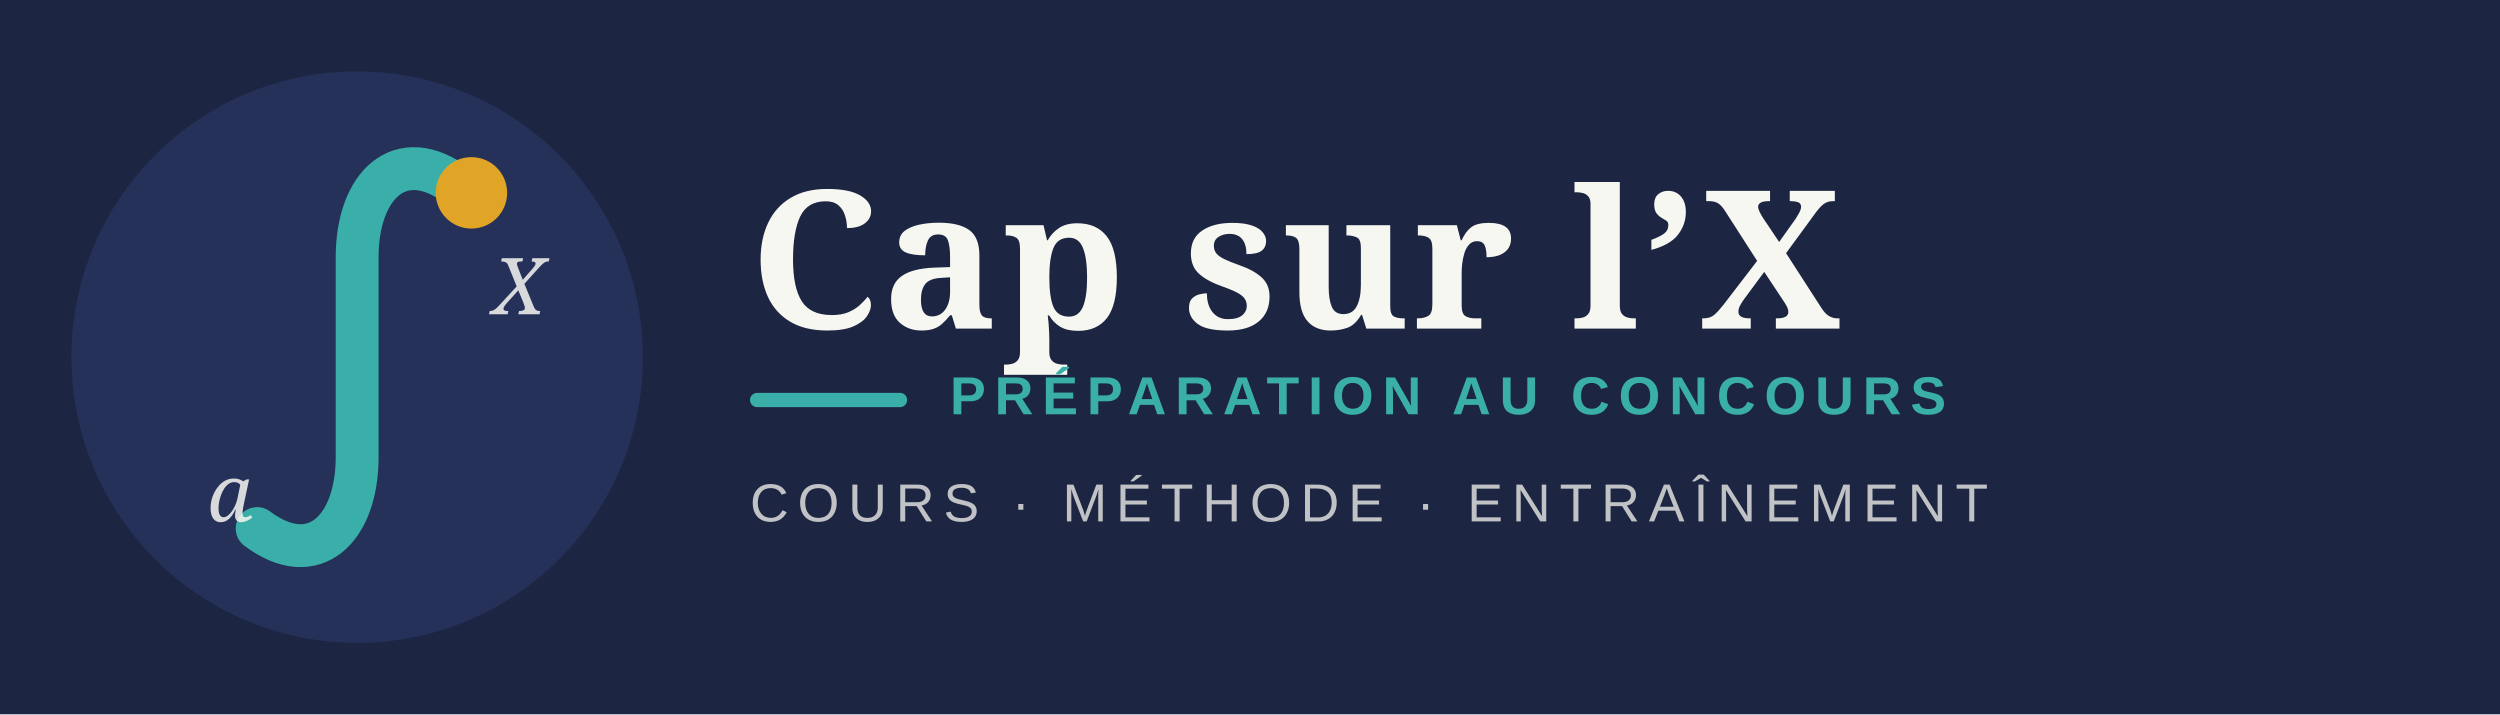
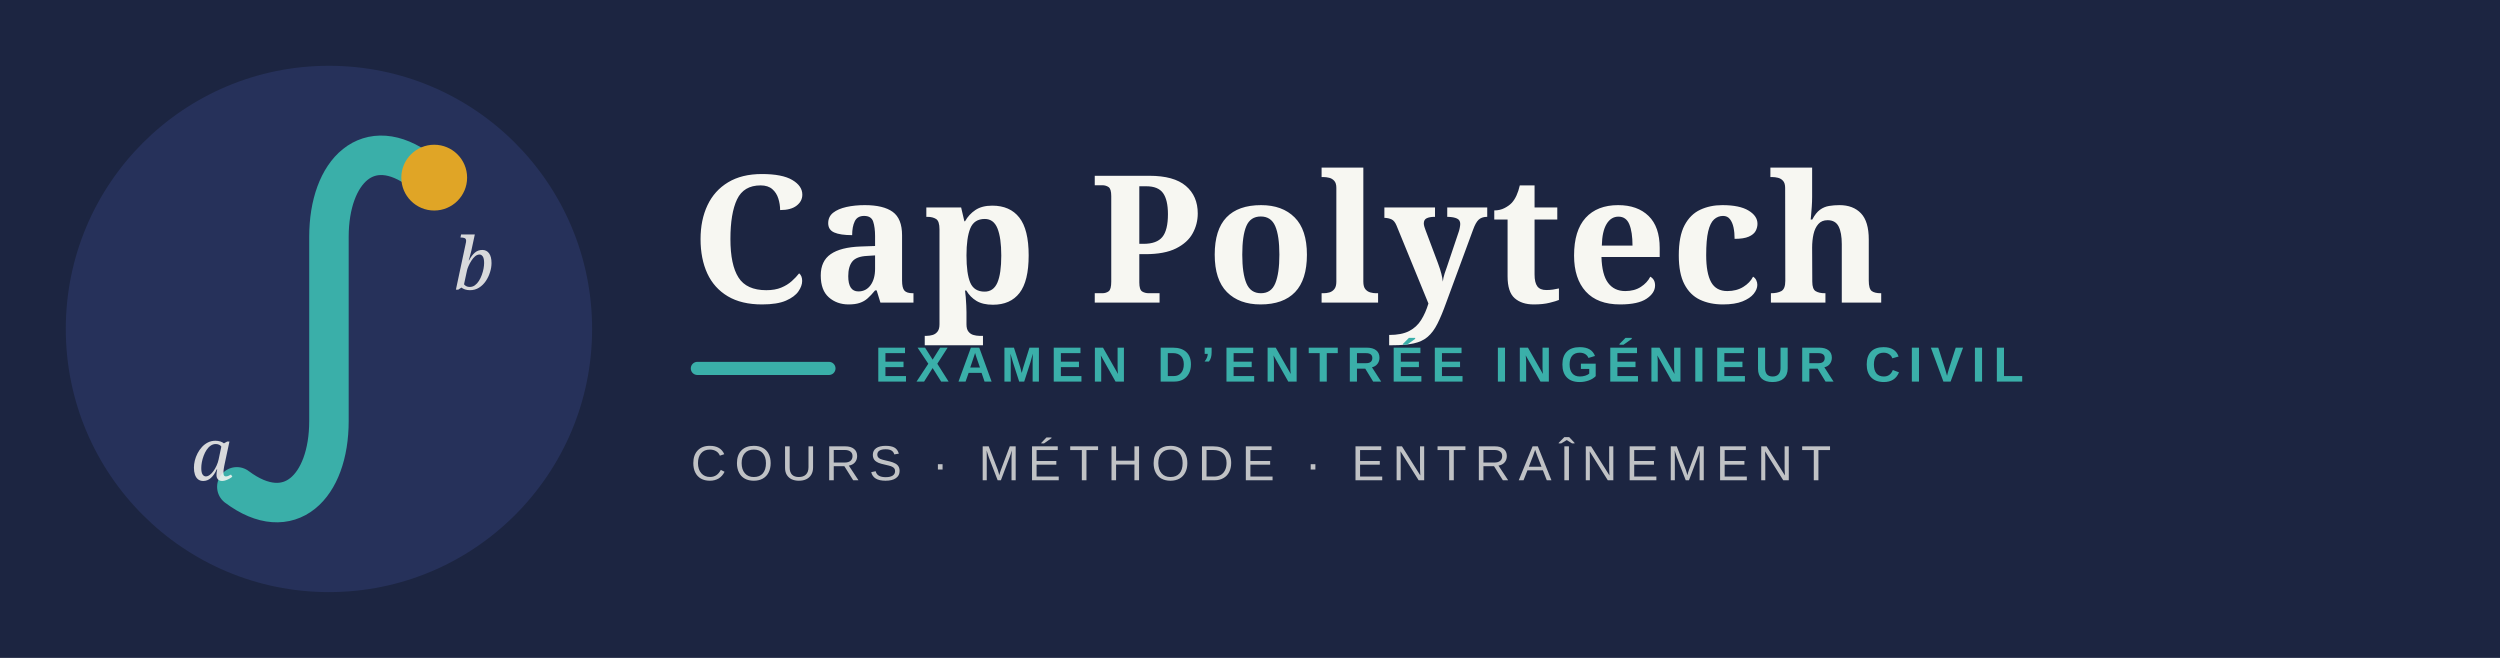
- <svg xmlns="http://www.w3.org/2000/svg" viewBox="0 0 700 200" width="700" height="200">
-   <rect width="700" height="200" fill="#1C2541" />
+ <svg xmlns="http://www.w3.org/2000/svg" viewBox="0 0 760 200" width="760" height="200">
+   <rect width="760" height="200" fill="#1C2541" />
  <circle cx="100" cy="100" r="80" fill="#26315A" />
  <path d="M128 52 C 112 40, 100 52, 100 72 L 100 128 C 100 148, 88 160, 72 148" stroke="#3AAFA9" stroke-width="12" stroke-linecap="round" fill="none" />
  <circle cx="132" cy="54" r="10" fill="#E0A526" />
  <text x="58" y="146" font-family="Georgia, 'Playfair Display', serif" font-style="italic" font-size="22" fill="#F7F7F2" opacity="0.85">a</text>
-   <text x="138" y="88" font-family="Georgia, 'Playfair Display', serif" font-style="italic" font-size="22" fill="#F7F7F2" opacity="0.85">X</text>
-   <text x="210" y="92" font-family="Georgia, 'Playfair Display', serif" font-size="54" font-weight="700" fill="#F7F7F2" letter-spacing="1">Cap sur l’X</text>
+   <text x="138" y="88" font-family="Georgia, 'Playfair Display', serif" font-style="italic" font-size="22" fill="#F7F7F2" opacity="0.85">b</text>
+   <text x="210" y="92" font-family="Georgia, 'Playfair Display', serif" font-size="54" font-weight="700" fill="#F7F7F2" letter-spacing="1">Cap Polytech</text>
  <rect x="210" y="110" width="44" height="4" rx="2" fill="#3AAFA9" />
-   <text x="266" y="116" font-family="'Montserrat', 'Helvetica Neue', Arial, sans-serif" font-size="15" font-weight="600" fill="#3AAFA9" letter-spacing="2.5">PRÉPARATION AU CONCOURS</text>
+   <text x="266" y="116" font-family="'Montserrat', 'Helvetica Neue', Arial, sans-serif" font-size="15" font-weight="600" fill="#3AAFA9" letter-spacing="2.5">EXAMEN D’ENTRÉE INGÉNIEUR CIVIL</text>
  <text x="210" y="146" font-family="'Montserrat', 'Helvetica Neue', Arial, sans-serif" font-size="15" font-weight="500" fill="#F7F7F2" opacity="0.75" letter-spacing="2.5">COURS · MÉTHODE · ENTRAÎNEMENT</text>
</svg>
